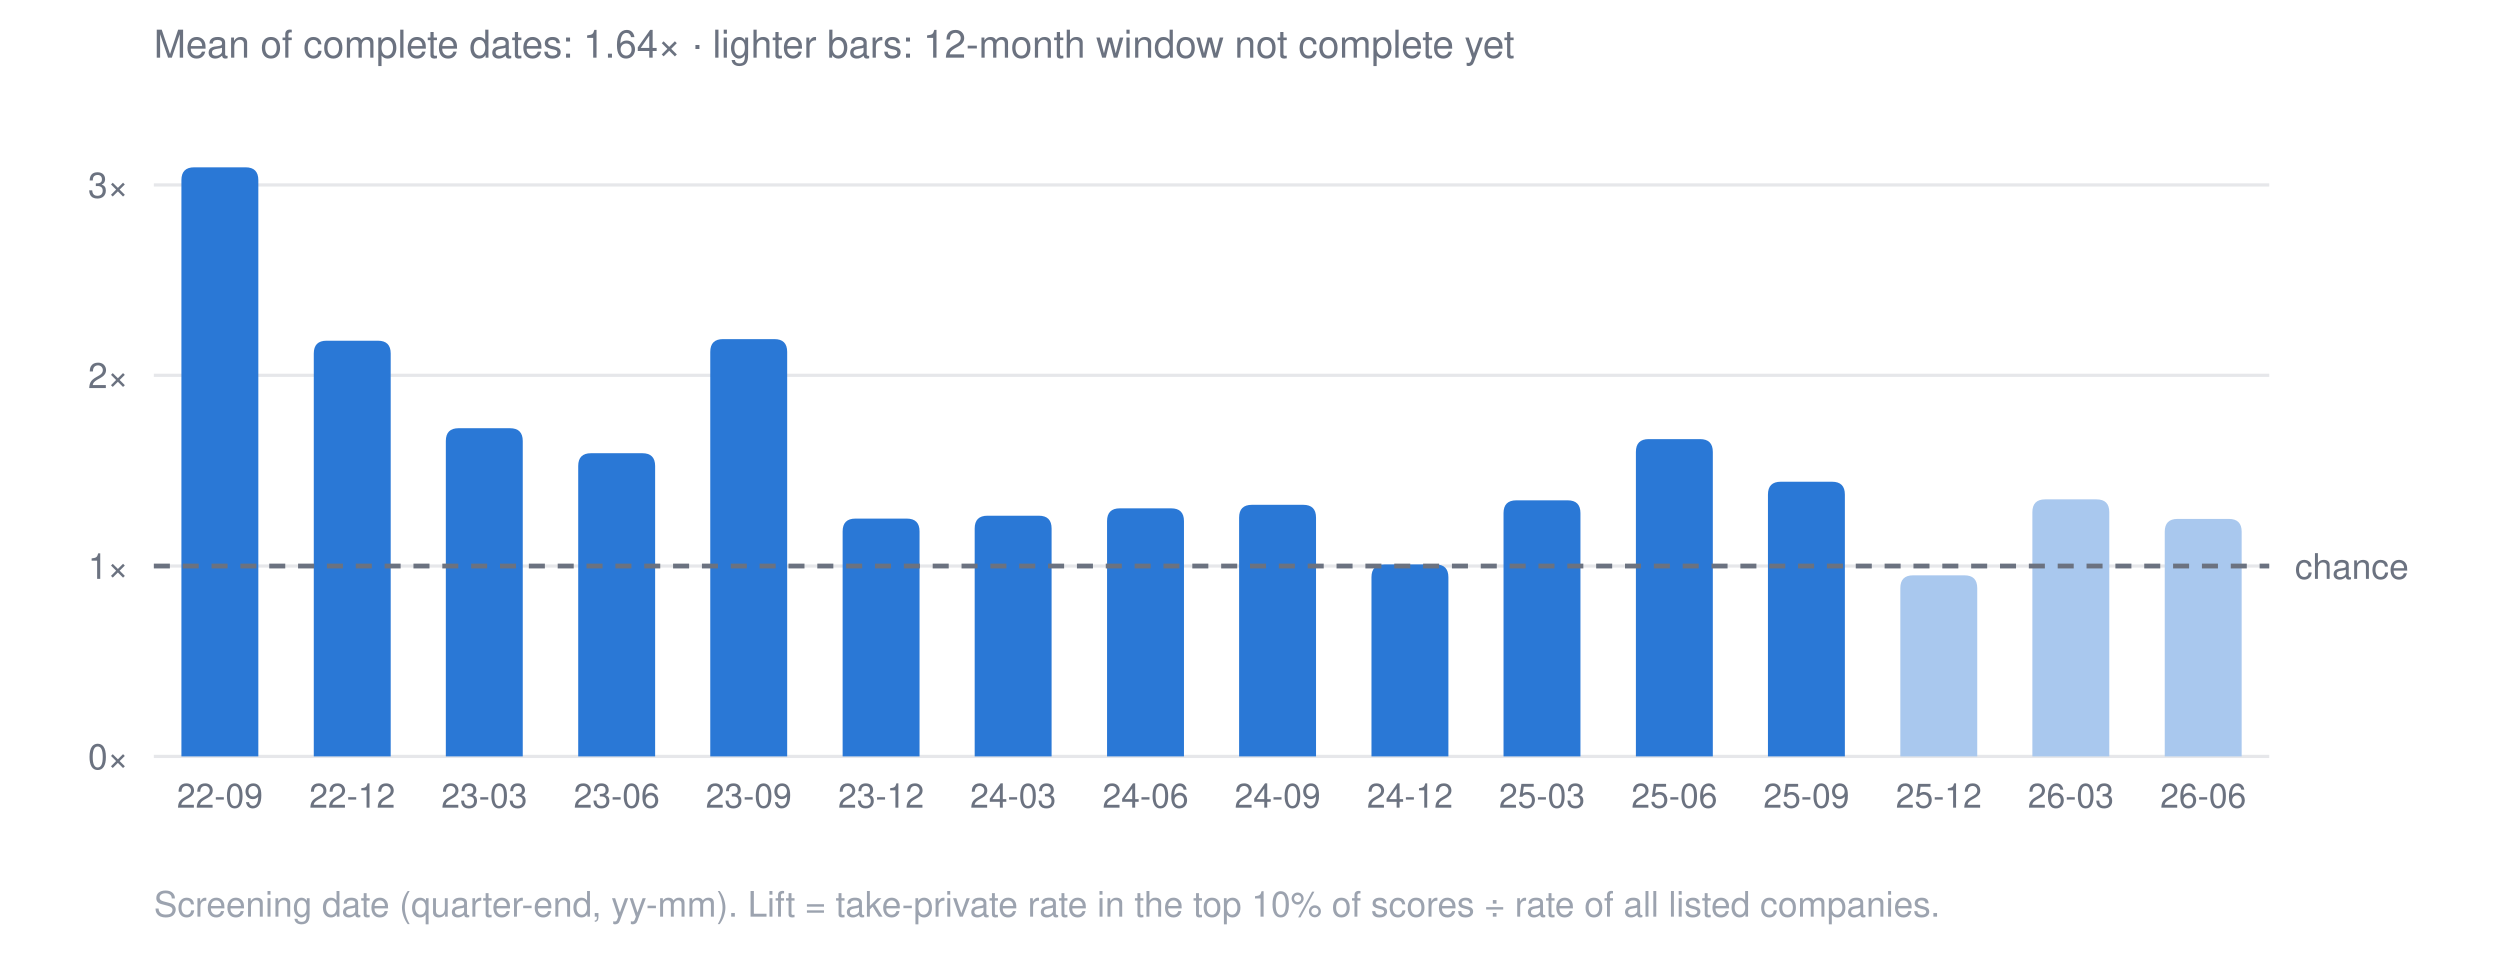
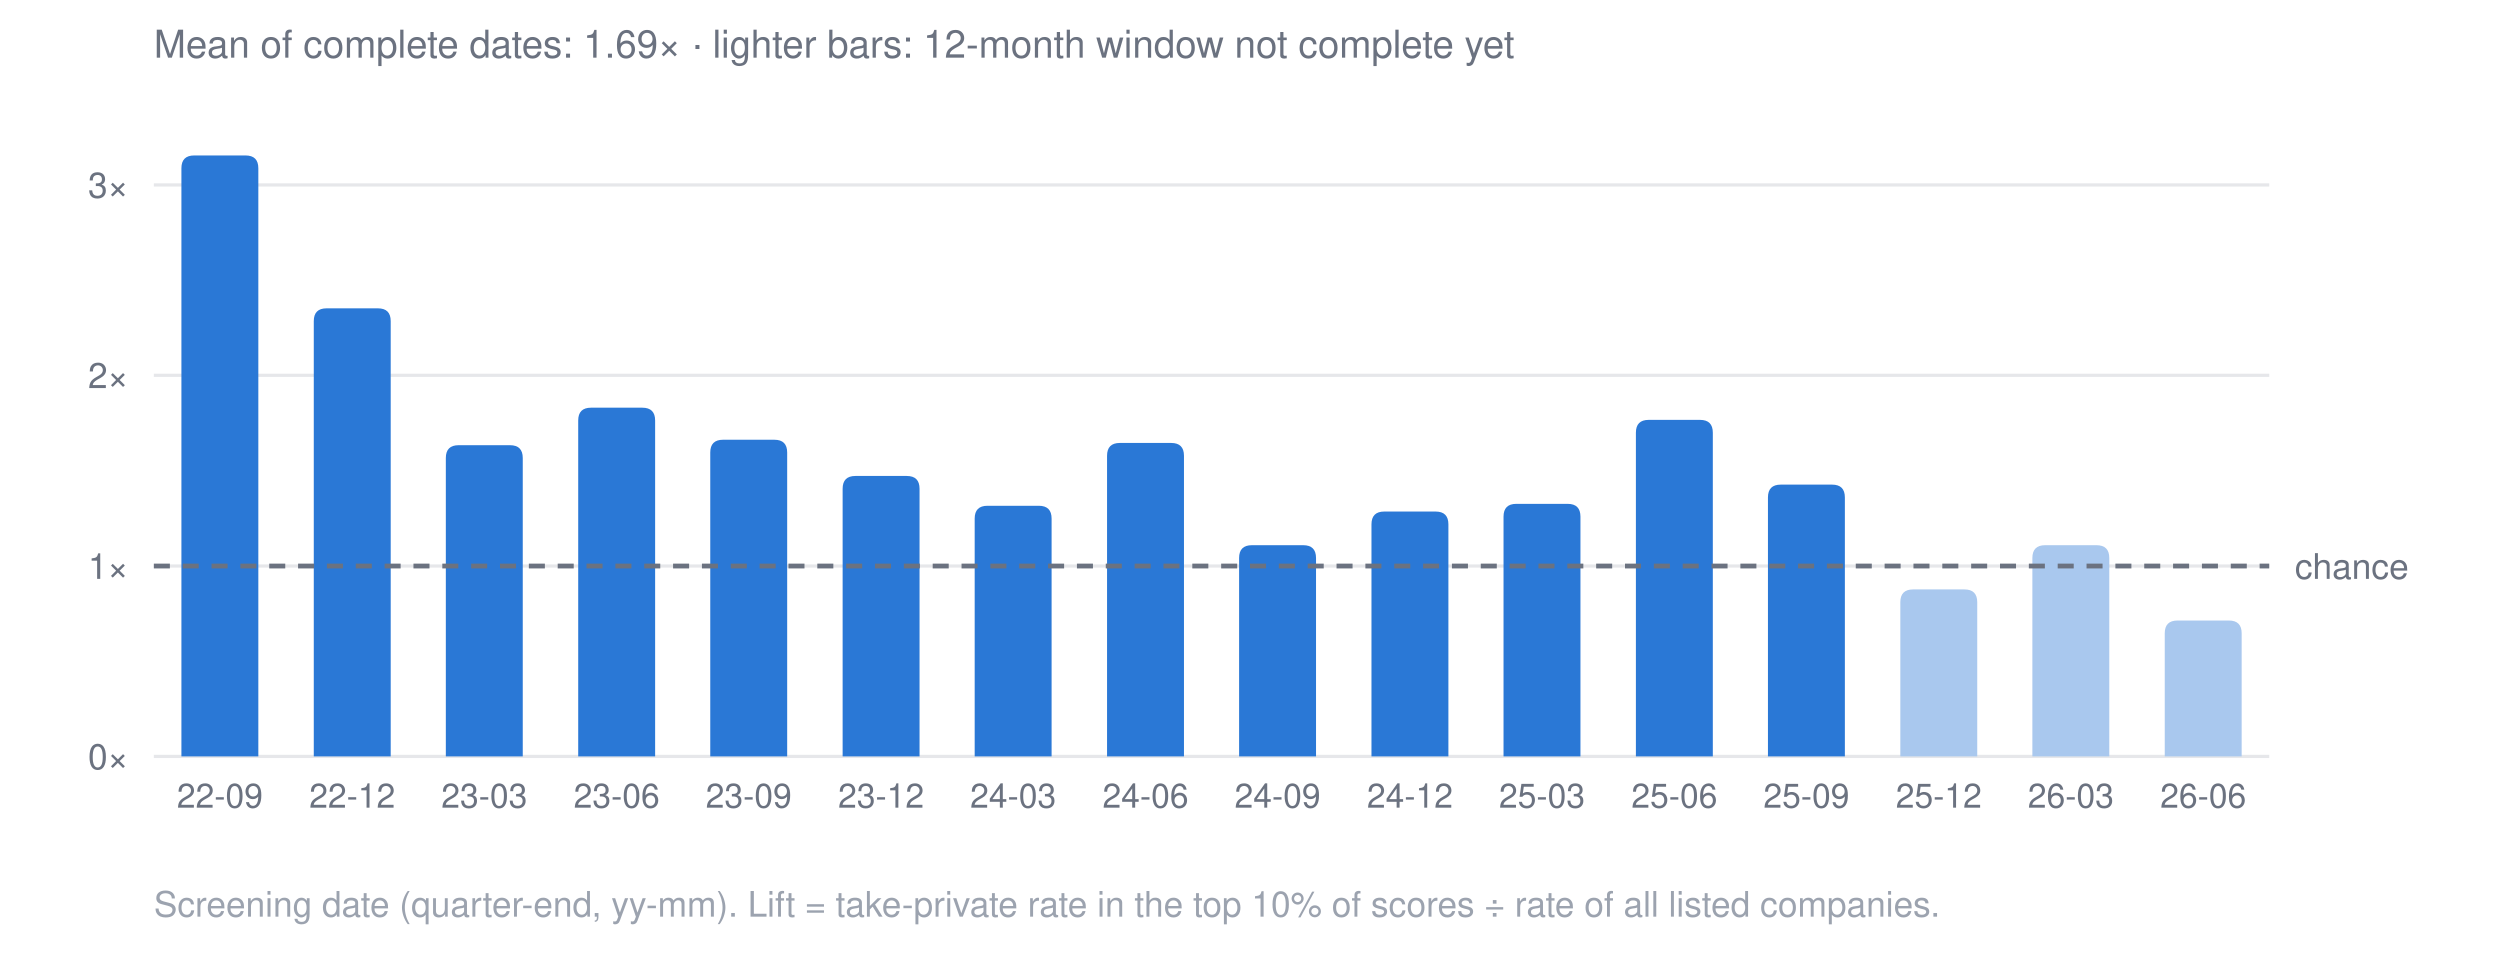
<svg xmlns="http://www.w3.org/2000/svg" width="780" height="300" viewBox="0 0 780 300" font-family="-apple-system, Segoe UI, Helvetica, Arial, sans-serif" role="img" aria-label="Lift of the top 10% per screening date">
  <line x1="48" x2="708" y1="236.0" y2="236.0" stroke="#9ca3af" stroke-opacity="0.25" />
  <text x="40" y="240.0" font-size="11" fill="#6b7280" text-anchor="end">0×</text>
  <line x1="48" x2="708" y1="176.6" y2="176.6" stroke="#9ca3af" stroke-opacity="0.25" />
  <text x="40" y="180.6" font-size="11" fill="#6b7280" text-anchor="end">1×</text>
  <line x1="48" x2="708" y1="117.1" y2="117.1" stroke="#9ca3af" stroke-opacity="0.25" />
  <text x="40" y="121.1" font-size="11" fill="#6b7280" text-anchor="end">2×</text>
  <line x1="48" x2="708" y1="57.7" y2="57.7" stroke="#9ca3af" stroke-opacity="0.25" />
  <text x="40" y="61.7" font-size="11" fill="#6b7280" text-anchor="end">3×</text>
-   <path d="M56.6,236.0 V56.2 Q56.6,52.2 60.6,52.2 H76.6 Q80.6,52.2 80.6,56.2 V236.0 Z" fill="#2a78d6" />
+   <path d="M56.6,236.0 V52.5 Q56.6,48.5 60.6,48.5 H76.6 Q80.6,48.5 80.6,52.5 V236.0 Z" fill="#2a78d6" />
  <text x="68.6" y="252.0" font-size="10.5" fill="#6b7280" text-anchor="middle">22-09</text>
-   <path d="M97.9,236.0 V110.3 Q97.9,106.3 101.9,106.3 H117.9 Q121.9,106.3 121.9,110.3 V236.0 Z" fill="#2a78d6" />
+   <path d="M97.9,236.0 V100.2 Q97.9,96.2 101.9,96.2 H117.9 Q121.9,96.2 121.9,100.2 V236.0 Z" fill="#2a78d6" />
  <text x="109.9" y="252.0" font-size="10.5" fill="#6b7280" text-anchor="middle">22-12</text>
-   <path d="M139.1,236.0 V137.6 Q139.1,133.6 143.1,133.6 H159.1 Q163.1,133.6 163.1,137.6 V236.0 Z" fill="#2a78d6" />
+   <path d="M139.1,236.0 V142.9 Q139.1,138.9 143.1,138.9 H159.1 Q163.1,138.9 163.1,142.9 V236.0 Z" fill="#2a78d6" />
  <text x="151.1" y="252.0" font-size="10.5" fill="#6b7280" text-anchor="middle">23-03</text>
-   <path d="M180.4,236.0 V145.4 Q180.4,141.4 184.4,141.4 H200.4 Q204.4,141.4 204.4,145.4 V236.0 Z" fill="#2a78d6" />
+   <path d="M180.4,236.0 V131.2 Q180.4,127.2 184.4,127.2 H200.4 Q204.4,127.2 204.4,131.2 V236.0 Z" fill="#2a78d6" />
  <text x="192.4" y="252.0" font-size="10.5" fill="#6b7280" text-anchor="middle">23-06</text>
-   <path d="M221.6,236.0 V109.8 Q221.6,105.8 225.6,105.8 H241.6 Q245.6,105.8 245.6,109.8 V236.0 Z" fill="#2a78d6" />
+   <path d="M221.6,236.0 V141.2 Q221.6,137.2 225.6,137.2 H241.6 Q245.6,137.2 245.6,141.2 V236.0 Z" fill="#2a78d6" />
  <text x="233.6" y="252.0" font-size="10.5" fill="#6b7280" text-anchor="middle">23-09</text>
-   <path d="M262.9,236.0 V165.8 Q262.9,161.8 266.9,161.8 H282.9 Q286.9,161.8 286.9,165.8 V236.0 Z" fill="#2a78d6" />
+   <path d="M262.9,236.0 V152.5 Q262.9,148.5 266.9,148.5 H282.9 Q286.9,148.5 286.9,152.5 V236.0 Z" fill="#2a78d6" />
  <text x="274.9" y="252.0" font-size="10.5" fill="#6b7280" text-anchor="middle">23-12</text>
-   <path d="M304.1,236.0 V164.9 Q304.1,160.9 308.1,160.9 H324.1 Q328.1,160.9 328.1,164.9 V236.0 Z" fill="#2a78d6" />
+   <path d="M304.1,236.0 V161.8 Q304.1,157.8 308.1,157.8 H324.1 Q328.1,157.8 328.1,161.8 V236.0 Z" fill="#2a78d6" />
  <text x="316.1" y="252.0" font-size="10.5" fill="#6b7280" text-anchor="middle">24-03</text>
-   <path d="M345.4,236.0 V162.6 Q345.4,158.6 349.4,158.6 H365.4 Q369.4,158.6 369.4,162.6 V236.0 Z" fill="#2a78d6" />
+   <path d="M345.4,236.0 V142.2 Q345.4,138.2 349.4,138.2 H365.4 Q369.4,138.2 369.4,142.2 V236.0 Z" fill="#2a78d6" />
  <text x="357.4" y="252.0" font-size="10.5" fill="#6b7280" text-anchor="middle">24-06</text>
-   <path d="M386.6,236.0 V161.5 Q386.6,157.5 390.6,157.5 H406.6 Q410.6,157.5 410.6,161.5 V236.0 Z" fill="#2a78d6" />
+   <path d="M386.6,236.0 V174.1 Q386.6,170.1 390.6,170.1 H406.6 Q410.6,170.1 410.6,174.1 V236.0 Z" fill="#2a78d6" />
  <text x="398.6" y="252.0" font-size="10.5" fill="#6b7280" text-anchor="middle">24-09</text>
-   <path d="M427.9,236.0 V180.1 Q427.9,176.1 431.9,176.1 H447.9 Q451.9,176.1 451.9,180.1 V236.0 Z" fill="#2a78d6" />
+   <path d="M427.9,236.0 V163.6 Q427.9,159.6 431.9,159.6 H447.9 Q451.9,159.6 451.9,163.6 V236.0 Z" fill="#2a78d6" />
  <text x="439.9" y="252.0" font-size="10.5" fill="#6b7280" text-anchor="middle">24-12</text>
-   <path d="M469.1,236.0 V160.1 Q469.1,156.1 473.1,156.1 H489.1 Q493.1,156.1 493.1,160.1 V236.0 Z" fill="#2a78d6" />
+   <path d="M469.1,236.0 V161.2 Q469.1,157.2 473.1,157.2 H489.1 Q493.1,157.2 493.1,161.2 V236.0 Z" fill="#2a78d6" />
  <text x="481.1" y="252.0" font-size="10.5" fill="#6b7280" text-anchor="middle">25-03</text>
-   <path d="M510.4,236.0 V141.0 Q510.4,137.0 514.4,137.0 H530.4 Q534.4,137.0 534.4,141.0 V236.0 Z" fill="#2a78d6" />
+   <path d="M510.4,236.0 V135.0 Q510.4,131.0 514.4,131.0 H530.4 Q534.4,131.0 534.4,135.0 V236.0 Z" fill="#2a78d6" />
  <text x="522.4" y="252.0" font-size="10.5" fill="#6b7280" text-anchor="middle">25-06</text>
-   <path d="M551.6,236.0 V154.3 Q551.6,150.3 555.6,150.3 H571.6 Q575.6,150.3 575.6,154.3 V236.0 Z" fill="#2a78d6" />
+   <path d="M551.6,236.0 V155.2 Q551.6,151.2 555.6,151.2 H571.6 Q575.6,151.2 575.6,155.2 V236.0 Z" fill="#2a78d6" />
  <text x="563.6" y="252.0" font-size="10.5" fill="#6b7280" text-anchor="middle">25-09</text>
-   <path d="M592.9,236.0 V183.5 Q592.9,179.5 596.9,179.5 H612.9 Q616.9,179.5 616.9,183.5 V236.0 Z" fill="#a9c8ee" />
+   <path d="M592.9,236.0 V187.9 Q592.9,183.9 596.9,183.9 H612.9 Q616.9,183.9 616.9,187.9 V236.0 Z" fill="#a9c8ee" />
  <text x="604.9" y="252.0" font-size="10.5" fill="#6b7280" text-anchor="middle">25-12</text>
-   <path d="M634.1,236.0 V159.8 Q634.1,155.8 638.1,155.8 H654.1 Q658.1,155.8 658.1,159.8 V236.0 Z" fill="#a9c8ee" />
+   <path d="M634.1,236.0 V174.1 Q634.1,170.1 638.1,170.1 H654.1 Q658.1,170.1 658.1,174.1 V236.0 Z" fill="#a9c8ee" />
  <text x="646.1" y="252.0" font-size="10.5" fill="#6b7280" text-anchor="middle">26-03</text>
-   <path d="M675.4,236.0 V165.9 Q675.4,161.9 679.4,161.9 H695.4 Q699.4,161.9 699.4,165.9 V236.0 Z" fill="#a9c8ee" />
+   <path d="M675.4,236.0 V197.6 Q675.4,193.6 679.4,193.6 H695.4 Q699.4,193.6 699.4,197.6 V236.0 Z" fill="#a9c8ee" />
  <text x="687.4" y="252.0" font-size="10.5" fill="#6b7280" text-anchor="middle">26-06</text>
  <line x1="48" x2="708" y1="176.6" y2="176.6" stroke="#6b7280" stroke-width="1.5" stroke-dasharray="5 4" />
  <text x="716" y="180.6" font-size="11" fill="#6b7280">chance</text>
-   <text x="48" y="18" font-size="12" fill="#6b7280">Mean of complete dates: 1.64×  ·  lighter bars: 12-month window not complete yet</text>
+   <text x="48" y="18" font-size="12" fill="#6b7280">Mean of complete dates: 1.69×  ·  lighter bars: 12-month window not complete yet</text>
  <text x="48" y="286" font-size="11" fill="#9ca3af">Screening date (quarter-end, yy-mm). Lift = take-private rate in the top 10% of scores ÷ rate of all listed companies.</text>
</svg>
